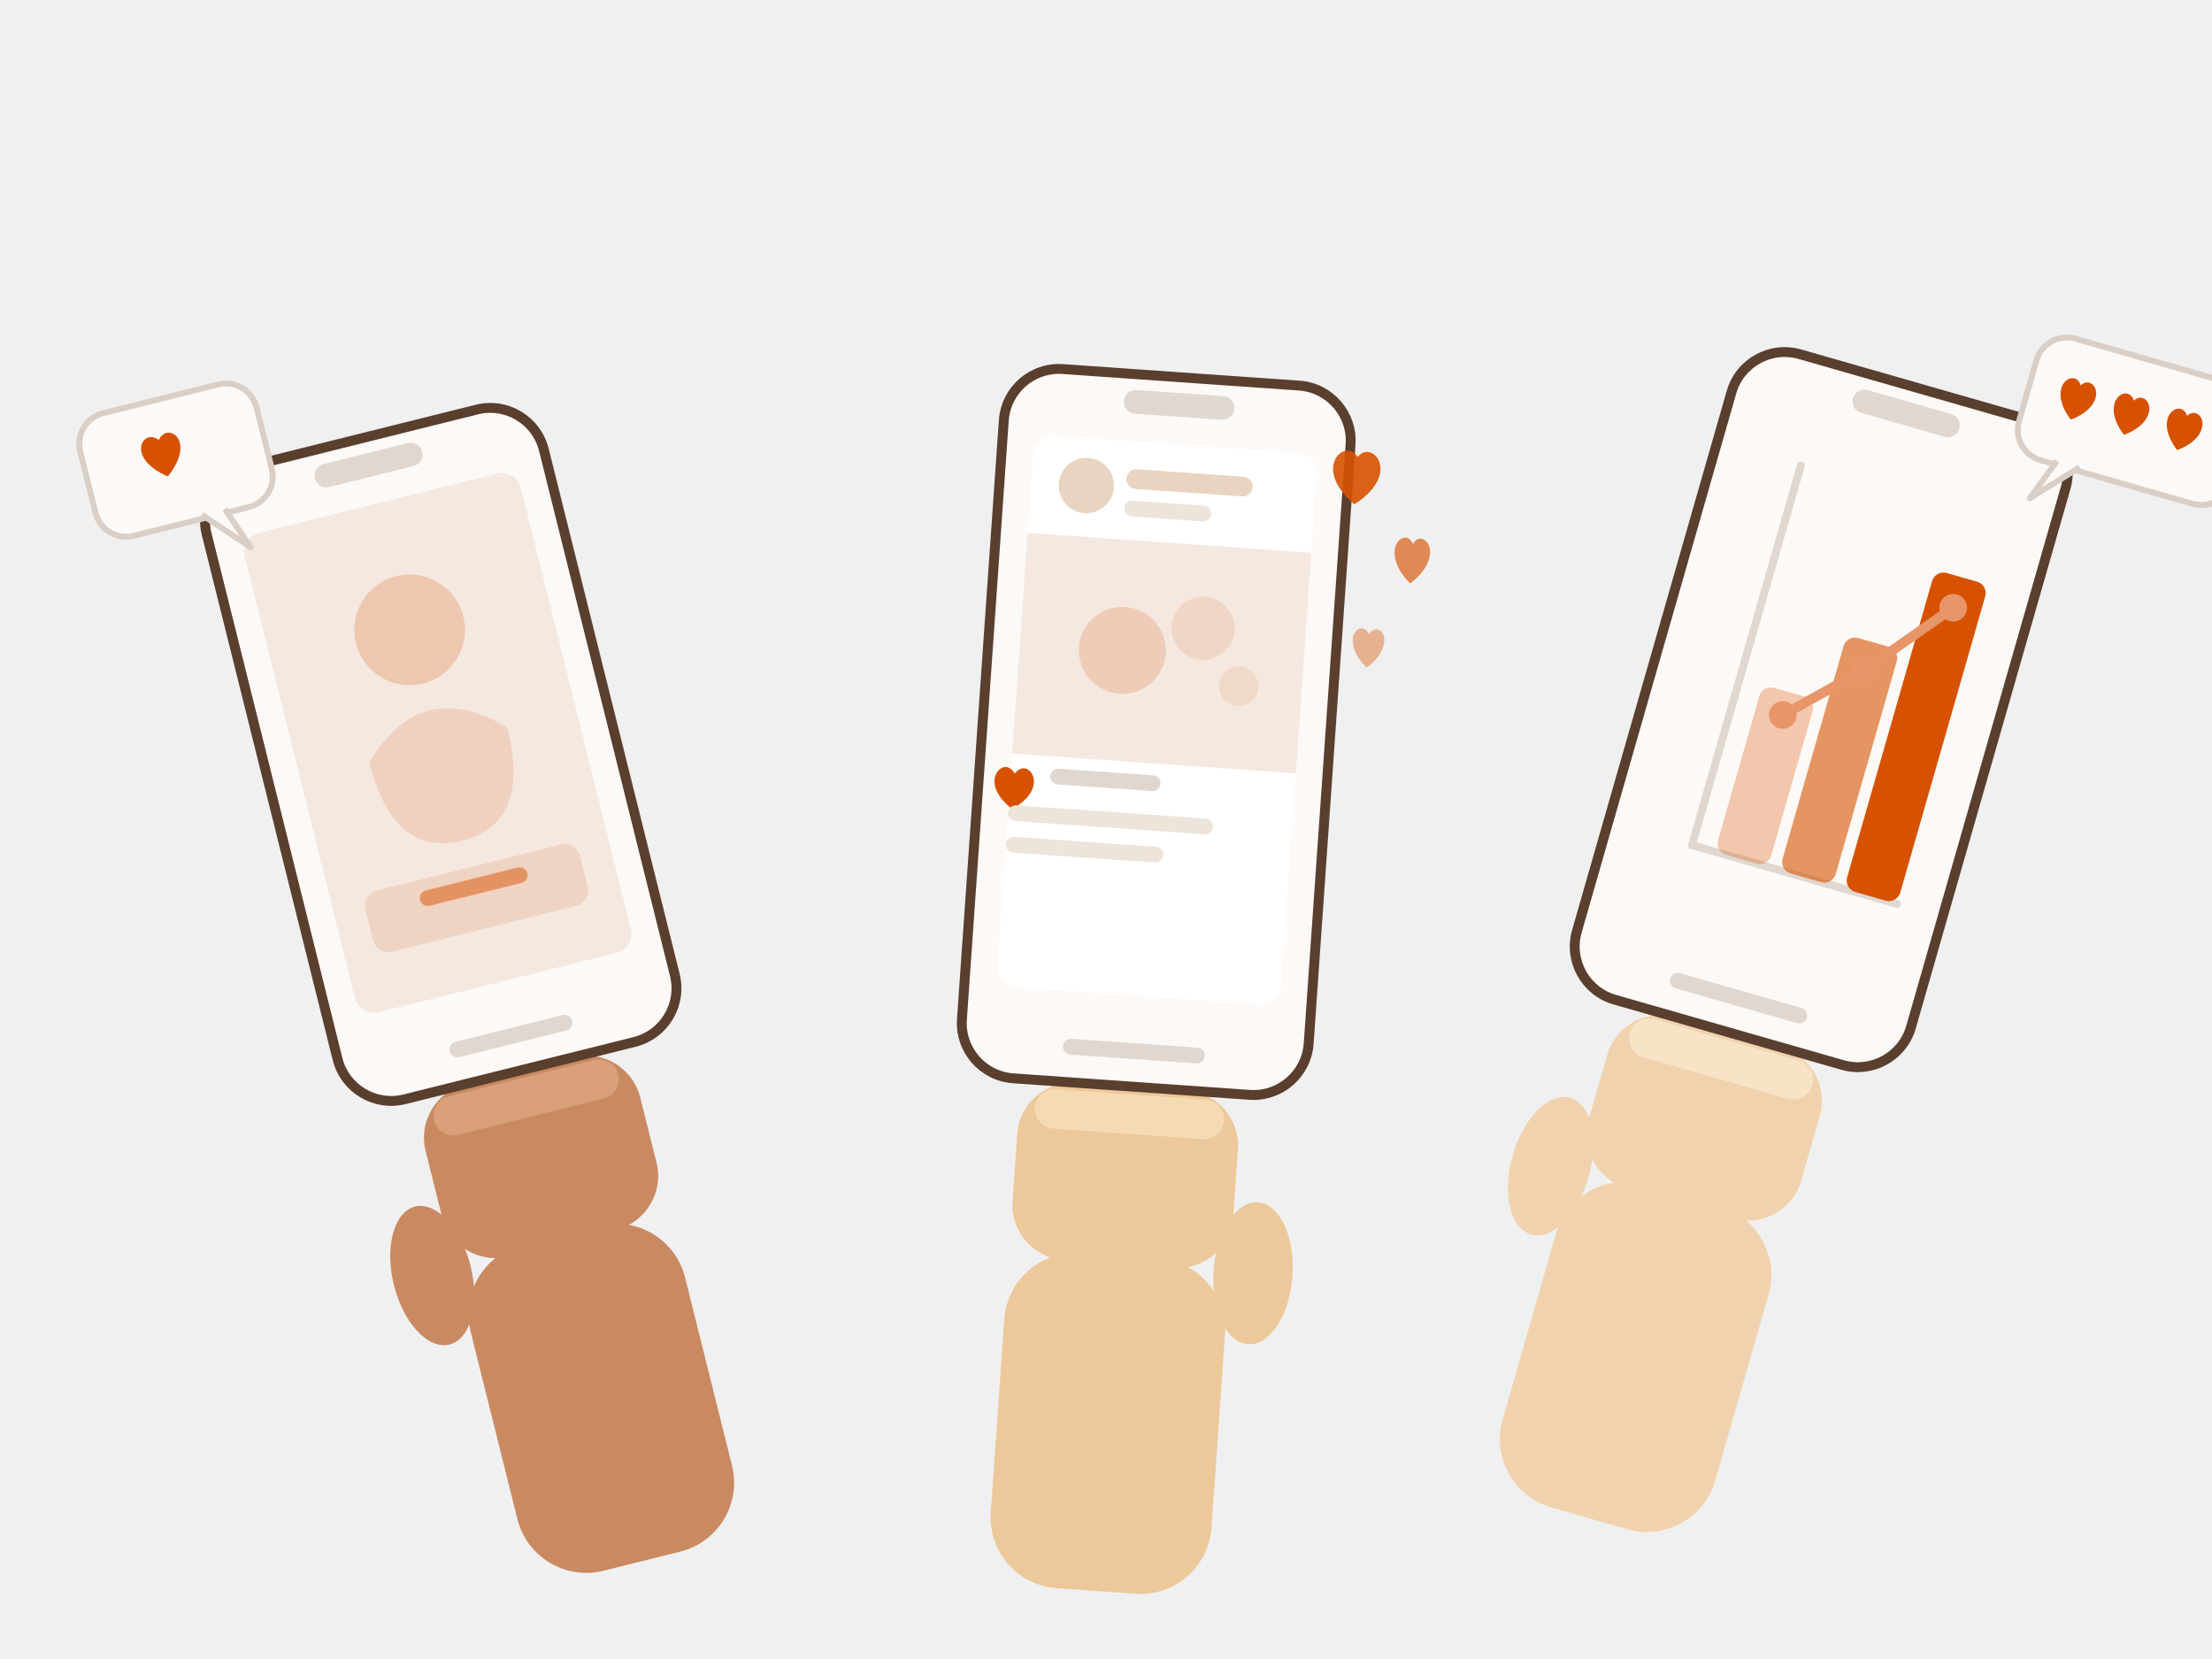
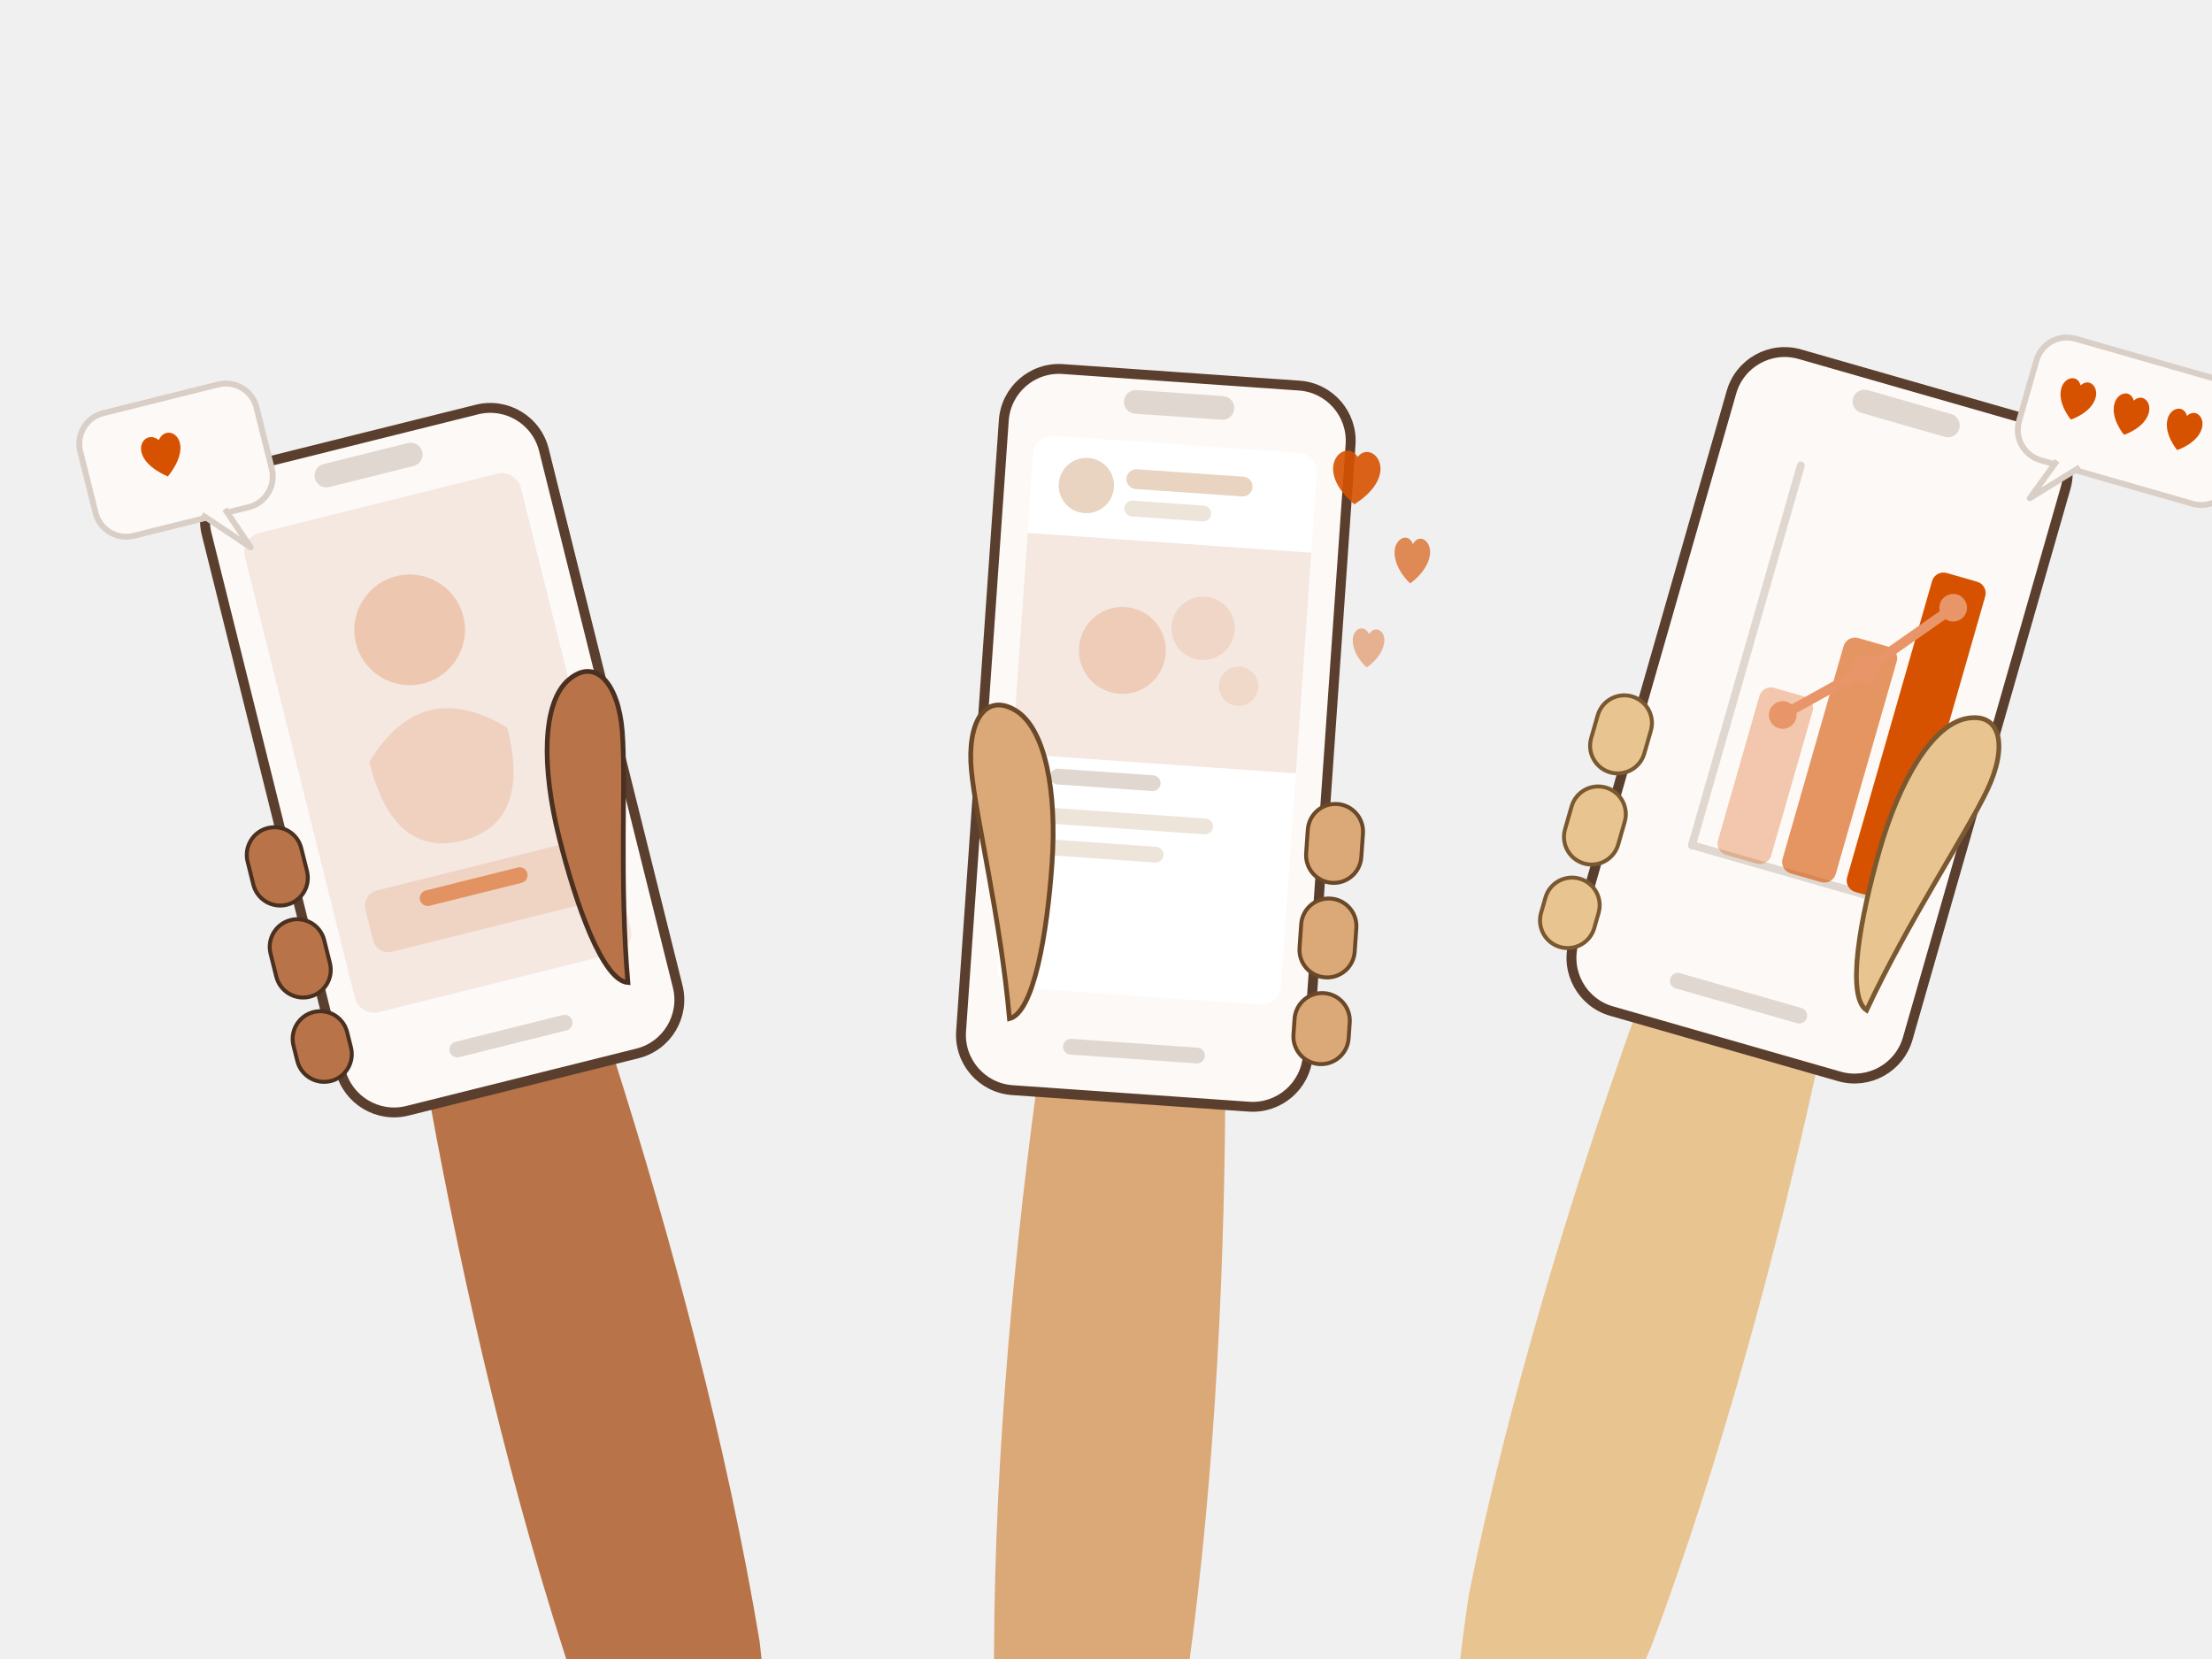
<svg xmlns="http://www.w3.org/2000/svg" viewBox="0 0 560 420" fill="none">
  <g transform="translate(140,305) rotate(-14)">
-     <rect x="-28" y="-35" width="56" height="45" rx="14" fill="#c98a62" />
-     <rect x="-28" y="8" width="56" height="85" rx="18" fill="#c98a62" />
-     <rect x="-24" y="-33" width="48" height="10" rx="5" fill="#d9a07a" />
-     <ellipse cx="-34" cy="10" rx="10" ry="18" fill="#c98a62" />
-     <rect x="-44" y="-200" width="88" height="165" rx="14" fill="#fdf9f6" stroke="#5a3e2e" stroke-width="2.5" />
+     <path d="M-24,-32 C-27,15 -28,70 -24,120 C-20,150 -16,165 -14,172              L14,172 C16,165 20,150 24,120 C28,70 27,15 24,-32 Z" fill="#b87448" />
+     <rect x="-44" y="-200" width="88" height="168" rx="14" fill="#fdf9f6" stroke="#5a3e2e" stroke-width="2.5" />
    <rect x="-14" y="-196" width="28" height="6" rx="3" fill="#e0d8d0" />
    <rect x="-36" y="-183" width="72" height="125" rx="5" fill="#f4e8e0" />
    <circle cx="0" cy="-150" r="14" fill="#d65200" fill-opacity="0.22" />
    <path d="M-18,-120 Q0,-138 18,-120 Q18,-95 0,-95 Q-18,-95 -18,-120Z" fill="#d65200" fill-opacity="0.15" />
    <rect x="-28" y="-88" width="56" height="16" rx="4" fill="#d65200" fill-opacity="0.13" />
    <rect x="-14" y="-85" width="28" height="4" rx="2" fill="#d65200" fill-opacity="0.5" />
    <rect x="-16" y="-46" width="32" height="4" rx="2" fill="#e0d8d0" />
+     <path d="M32,-50 C36,-75 44,-100 46,-112 C48,-124 44,-132 36,-128              C28,-124 24,-108 24,-90 C24,-72 26,-52 32,-50 Z" fill="#b87448" stroke="#4a3020" stroke-width="1.2" />
+     <rect x="-54" y="-110" width="14" height="20" rx="7" fill="#b87448" stroke="#4a3020" stroke-width="1" />
+     <rect x="-54" y="-86" width="14" height="20" rx="7" fill="#b87448" stroke="#4a3020" stroke-width="1" />
+     <rect x="-54" y="-62" width="14" height="18" rx="7" fill="#b87448" stroke="#4a3020" stroke-width="1" />
    <g transform="translate(-70,-222)">
      <rect x="0" y="0" width="46" height="32" rx="8" fill="#fdf9f6" stroke="#d9cfc7" stroke-width="1.5" />
      <path d="M32,31 L36,42 L26,31" fill="#fdf9f6" stroke="#d9cfc7" stroke-width="1.5" stroke-linejoin="round" />
      <path d="M25,12 C25,9 22,7.5 20,10 C18,7.5 15,9 15,12 C15,16 20,19.5 20,19.5 C20,19.5 25,16 25,12Z" fill="#d65200" />
    </g>
  </g>
  <g transform="translate(284,310) rotate(4)">
-     <rect x="-28" y="-35" width="56" height="45" rx="14" fill="#ecc89a" />
-     <rect x="-28" y="8" width="56" height="85" rx="18" fill="#ecc89a" />
-     <rect x="-24" y="-33" width="48" height="10" rx="5" fill="#f5dbb4" />
-     <ellipse cx="34" cy="10" rx="10" ry="18" fill="#ecc89a" />
-     <rect x="-44" y="-215" width="88" height="180" rx="14" fill="#fdf9f6" stroke="#5a3e2e" stroke-width="2.5" />
+     <path d="M-24,-32 C-27,15 -28,70 -24,120 C-20,150 -16,165 -14,172              L14,172 C16,165 20,150 24,120 C28,70 27,15 24,-32 Z" fill="#dba878" />
+     <rect x="-44" y="-215" width="88" height="183" rx="14" fill="#fdf9f6" stroke="#5a3e2e" stroke-width="2.5" />
    <rect x="-14" y="-211" width="28" height="6" rx="3" fill="#e0d8d0" />
    <rect x="-36" y="-198" width="72" height="140" rx="5" fill="#ffffff" />
    <circle cx="-22" cy="-186" r="7" fill="#e8d4c0" />
    <rect x="-12" y="-191" width="32" height="5" rx="2.5" fill="#e8d4c0" />
    <rect x="-12" y="-183" width="22" height="4" rx="2" fill="#ede4da" />
    <rect x="-36" y="-173" width="72" height="56" fill="#f4e8e0" />
    <circle cx="-10" cy="-145" r="11" fill="#d65200" fill-opacity="0.18" />
    <circle cx="10" cy="-152" r="8" fill="#d65200" fill-opacity="0.12" />
    <circle cx="20" cy="-138" r="5" fill="#d65200" fill-opacity="0.1" />
    <path d="M-30,-110 C-30,-113 -33,-115 -35,-112 C-37,-115 -40,-113 -40,-110 C-40,-106 -35,-103 -35,-103 C-35,-103 -30,-106 -30,-110Z" fill="#d65200" />
    <rect x="-26" y="-114" width="28" height="4" rx="2" fill="#e0d8d0" />
    <rect x="-36" y="-104" width="52" height="4" rx="2" fill="#ede4da" />
    <rect x="-36" y="-96" width="40" height="4" rx="2" fill="#ede4da" />
    <rect x="-18" y="-46" width="36" height="4" rx="2" fill="#e0d8d0" />
+     <path d="M-32,-50 C-36,-75 -44,-100 -46,-112 C-48,-124 -44,-132 -36,-128              C-28,-124 -24,-108 -24,-90 C-24,-72 -26,-52 -32,-50 Z" fill="#dba878" stroke="#6a4828" stroke-width="1.2" />
+     <rect x="40" y="-110" width="14" height="20" rx="7" fill="#dba878" stroke="#6a4828" stroke-width="1" />
+     <rect x="40" y="-86" width="14" height="20" rx="7" fill="#dba878" stroke="#6a4828" stroke-width="1" />
+     <rect x="40" y="-62" width="14" height="18" rx="7" fill="#dba878" stroke="#6a4828" stroke-width="1" />
    <path d="M52,-195 C52,-199 48,-201 46,-198 C44,-201 40,-199 40,-195 C40,-190 46,-186 46,-186 C46,-186 52,-190 52,-195Z" fill="#d65200" opacity="0.9" />
    <path d="M66,-175 C66,-178 63,-180 61.5,-177 C60,-180 57,-178 57,-175 C57,-170.5 61.5,-167 61.5,-167 C61.5,-167 66,-170.5 66,-175Z" fill="#d65200" opacity="0.65" />
    <path d="M56,-152 C56,-154.5 53.5,-156 52,-153.5 C50.5,-156 48,-154.5 48,-152 C48,-148 52,-145 52,-145 C52,-145 56,-148 56,-152Z" fill="#d65200" opacity="0.4" />
  </g>
  <g transform="translate(428,295) rotate(16)">
-     <rect x="-28" y="-35" width="56" height="45" rx="14" fill="#f0d3ae" />
-     <rect x="-28" y="8" width="56" height="85" rx="18" fill="#f0d3ae" />
-     <rect x="-24" y="-33" width="48" height="10" rx="5" fill="#f8e3c6" />
-     <ellipse cx="-34" cy="10" rx="10" ry="18" fill="#f0d3ae" />
-     <rect x="-44" y="-205" width="88" height="170" rx="14" fill="#fdf9f6" stroke="#5a3e2e" stroke-width="2.5" />
+     <path d="M-24,-32 C-27,15 -28,70 -24,120 C-20,150 -16,165 -14,172              L14,172 C16,165 20,150 24,120 C28,70 27,15 24,-32 Z" fill="#e8c490" />
+     <rect x="-44" y="-205" width="88" height="173" rx="14" fill="#fdf9f6" stroke="#5a3e2e" stroke-width="2.5" />
    <rect x="-14" y="-201" width="28" height="6" rx="3" fill="#e0d8d0" />
    <rect x="-36" y="-188" width="72" height="130" rx="5" fill="#fdf9f6" />
    <line x1="-22" y1="-178" x2="-22" y2="-78" stroke="#e0d8d0" stroke-width="2" stroke-linecap="round" />
    <line x1="-22" y1="-78" x2="32" y2="-78" stroke="#e0d8d0" stroke-width="2" stroke-linecap="round" />
    <rect x="-16" y="-122" width="14" height="44" rx="3" fill="#d65200" fill-opacity="0.3" />
    <rect x="1" y="-140" width="14" height="62" rx="3" fill="#d65200" fill-opacity="0.6" />
    <rect x="18" y="-162" width="14" height="84" rx="3" fill="#d65200" />
    <polyline points="-9,-116 8,-133 25,-154" stroke="#e8956a" stroke-width="2.5" stroke-linecap="round" stroke-linejoin="round" />
    <circle cx="-9" cy="-116" r="3.5" fill="#e8956a" />
    <circle cx="8" cy="-133" r="3.5" fill="#e8956a" />
    <circle cx="25" cy="-154" r="3.5" fill="#e8956a" />
    <rect x="-18" y="-46" width="36" height="4" rx="2" fill="#e0d8d0" />
+     <path d="M32,-50 C36,-75 44,-100 46,-112 C48,-124 44,-132 36,-128              C28,-124 24,-108 24,-90 C24,-72 26,-52 32,-50 Z" fill="#e8c490" stroke="#7a5830" stroke-width="1.2" />
+     <rect x="-54" y="-110" width="14" height="20" rx="7" fill="#e8c490" stroke="#7a5830" stroke-width="1" />
+     <rect x="-54" y="-86" width="14" height="20" rx="7" fill="#e8c490" stroke="#7a5830" stroke-width="1" />
+     <rect x="-54" y="-62" width="14" height="18" rx="7" fill="#e8c490" stroke="#7a5830" stroke-width="1" />
    <g transform="translate(28,-228)">
      <rect x="0" y="0" width="56" height="32" rx="8" fill="#fdf9f6" stroke="#d9cfc7" stroke-width="1.5" />
      <path d="M12,31 L8,42 L18,31" fill="#fdf9f6" stroke="#d9cfc7" stroke-width="1.5" stroke-linejoin="round" />
      <path d="M17,13 C17,10 14,8.5 12.5,11 C11,8.5 8,10 8,13 C8,17 12.5,20 12.5,20 C12.5,20 17,17 17,13Z" fill="#d65200" />
      <path d="M31,13 C31,10 28,8.5 26.5,11 C25,8.5 22,10 22,13 C22,17 26.5,20 26.5,20 C26.5,20 31,17 31,13Z" fill="#d65200" />
      <path d="M45,13 C45,10 42,8.5 40.5,11 C39,8.5 36,10 36,13 C36,17 40.5,20 40.5,20 C40.5,20 45,17 45,13Z" fill="#d65200" />
    </g>
  </g>
</svg>
